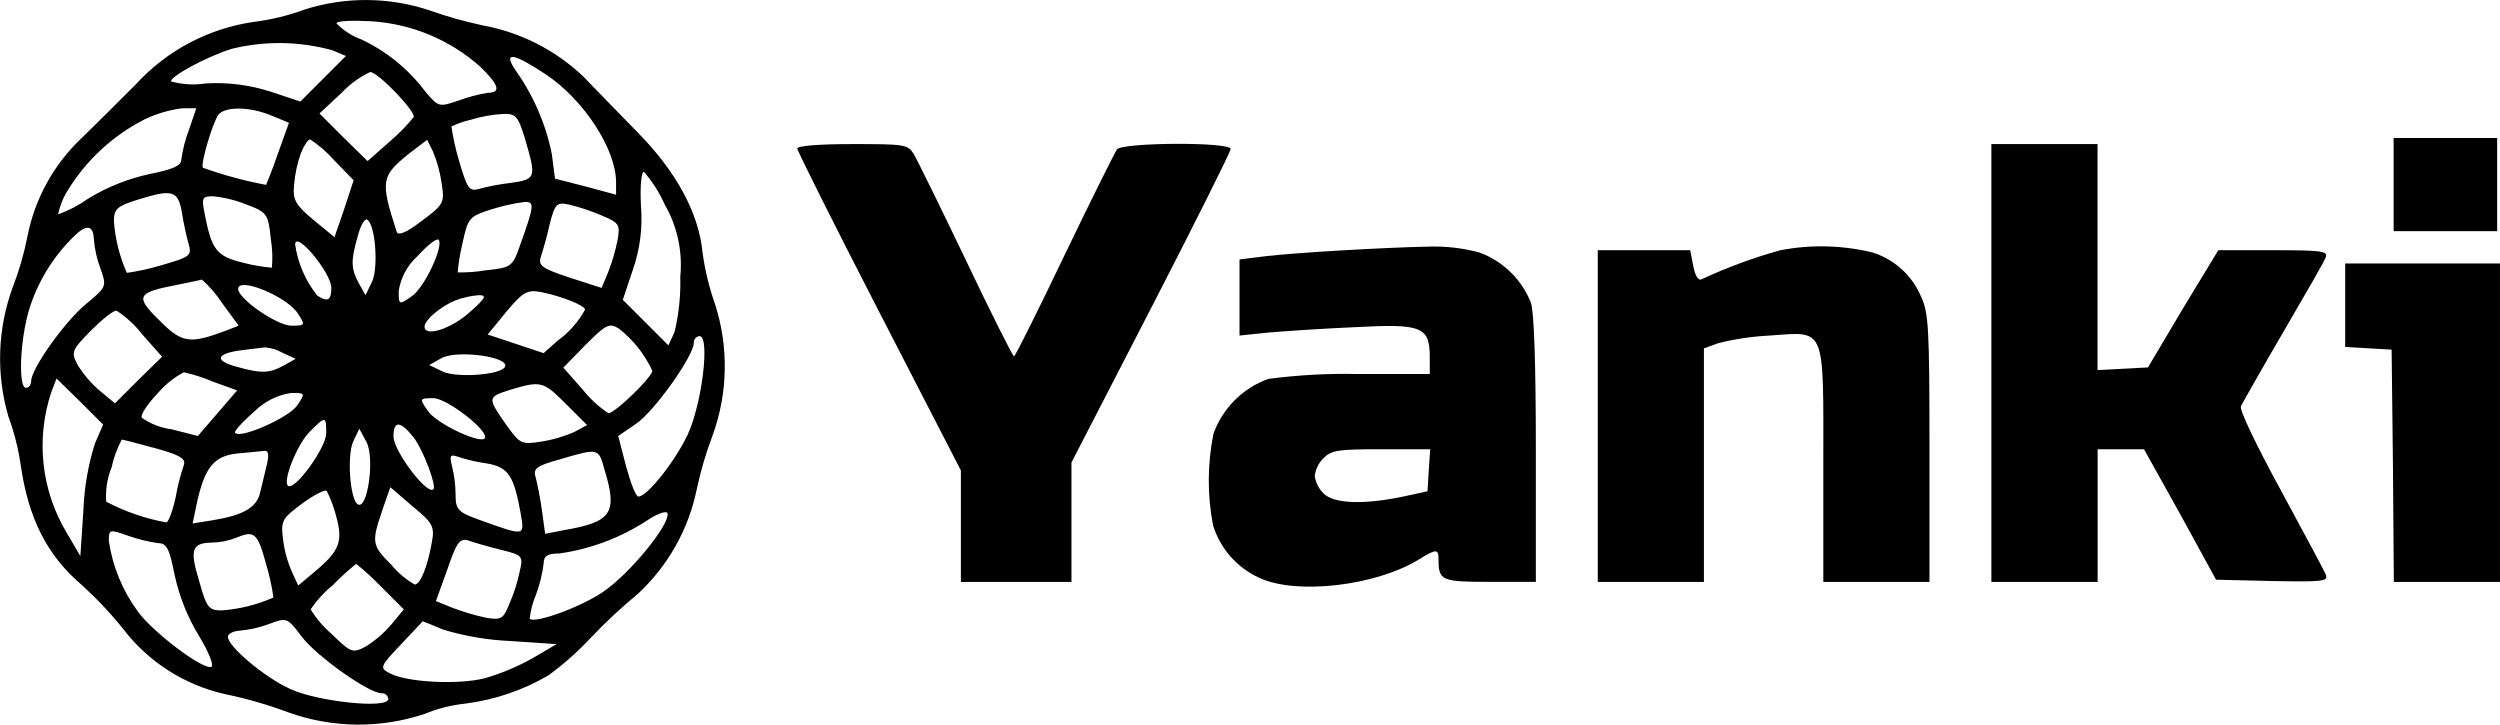
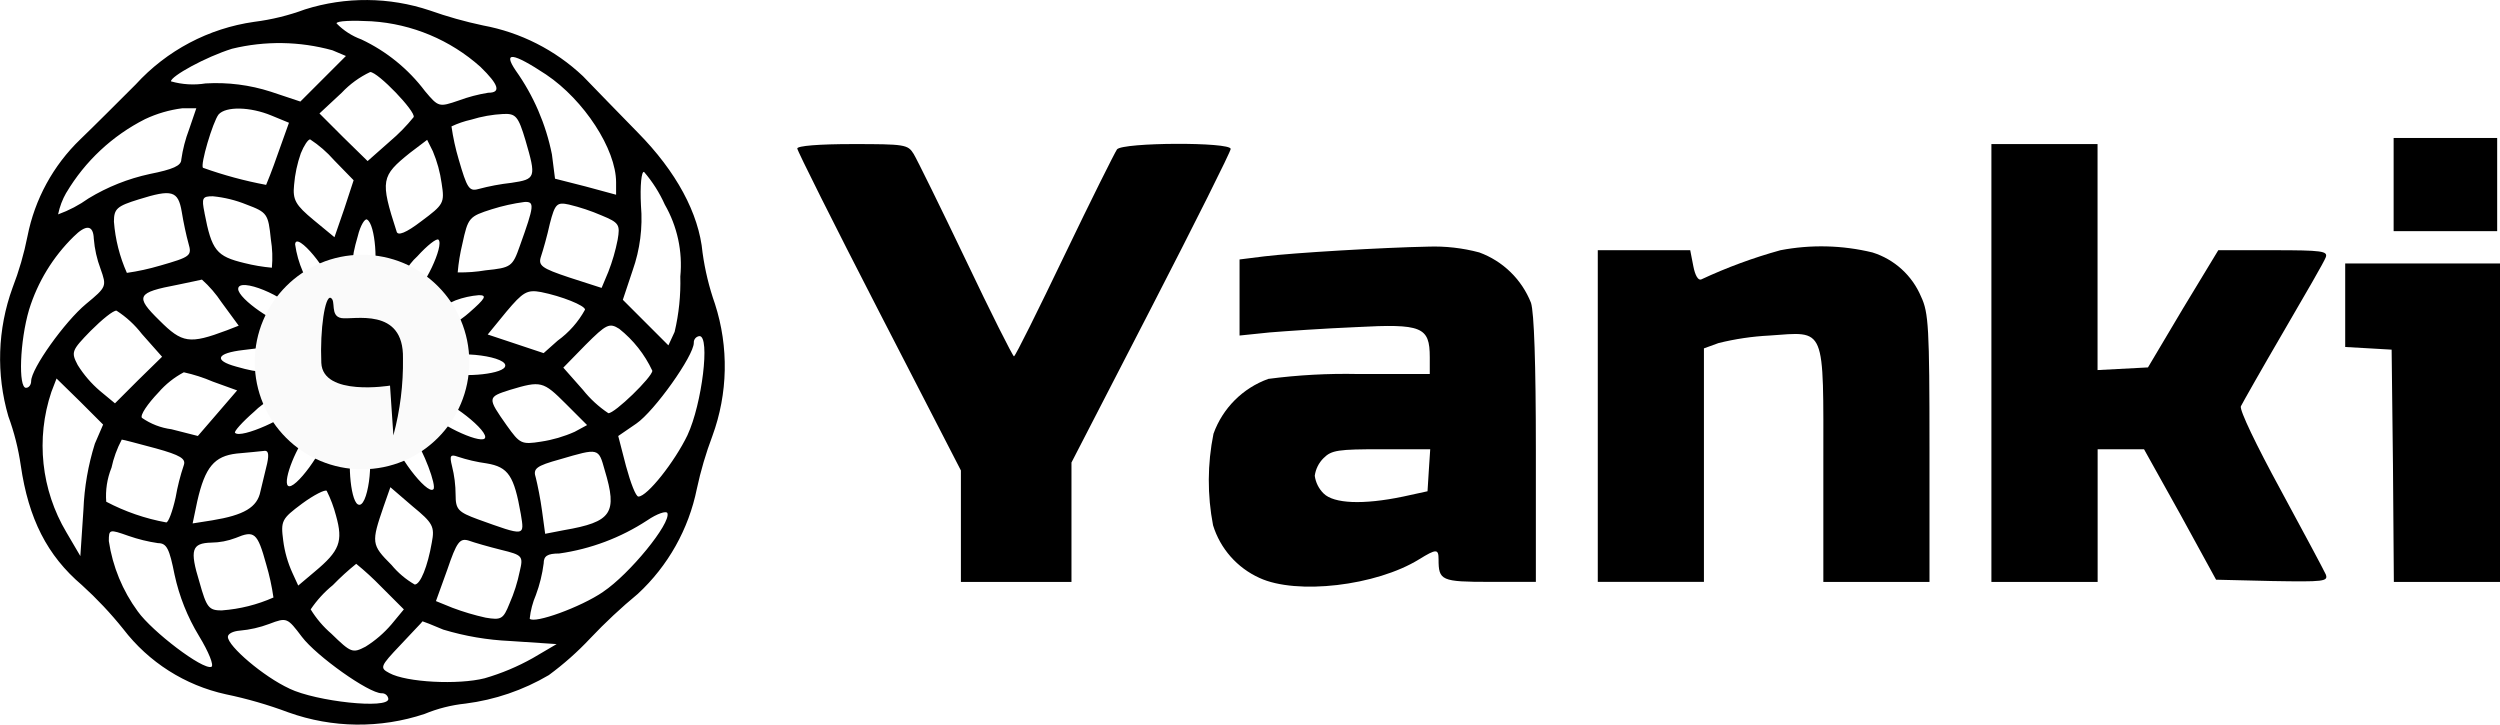
<svg xmlns="http://www.w3.org/2000/svg" width="172.494" height="50" viewBox="0 0 172.494 50">
-   <g id="Group_29" data-name="Group 29" transform="translate(-185.491 -92)">
-     <g id="Group_28" data-name="Group 28" transform="translate(185.491 92)">
-       <path id="Path_53" data-name="Path 53" d="M-690.677,186.058a18.1,18.1,0,0,1-.857-3.536c-.25-2.715-1.822-5.608-4.465-8.287-1.322-1.357-3.036-3.108-3.786-3.893a13.66,13.66,0,0,0-6.894-3.5,29.05,29.05,0,0,1-3.679-1.036,13.91,13.91,0,0,0-8.608-.071,15.686,15.686,0,0,1-3.5.857,13.674,13.674,0,0,0-8.18,4.322c-1.179,1.179-2.893,2.893-3.822,3.786a12.664,12.664,0,0,0-3.643,6.679,21.341,21.341,0,0,1-1.036,3.572,14.26,14.26,0,0,0-.286,8.858,16.793,16.793,0,0,1,.857,3.393c.536,3.679,1.822,6.215,4.215,8.251a26.3,26.3,0,0,1,2.857,3.036,12.207,12.207,0,0,0,7.072,4.5,29.334,29.334,0,0,1,4.322,1.25,14.368,14.368,0,0,0,9.394.107,10.12,10.12,0,0,1,2.822-.714,15.086,15.086,0,0,0,5.751-1.965,20.844,20.844,0,0,0,2.857-2.536A36.937,36.937,0,0,1-696,206.061a13.535,13.535,0,0,0,4.072-7.251,25.429,25.429,0,0,1,1.072-3.643A13.981,13.981,0,0,0-690.677,186.058Zm-5.679-2.322a10.685,10.685,0,0,0,.571-4.465c-.071-1.393.036-2.393.214-2.322a9.181,9.181,0,0,1,1.429,2.25,8.342,8.342,0,0,1,1.072,4.965,14.885,14.885,0,0,1-.393,3.822l-.429.929-1.572-1.572-1.572-1.572Zm1.357,6.93c0,.429-2.608,2.965-3.036,2.929a7.686,7.686,0,0,1-1.75-1.607l-1.357-1.536,1.536-1.572c1.429-1.429,1.643-1.536,2.322-1.107A8.03,8.03,0,0,1-695,190.666Zm-11.359-2.5,1.286-1.572c1.143-1.357,1.429-1.536,2.393-1.357,1.429.286,3.036.929,3.036,1.214a6.492,6.492,0,0,1-1.893,2.143l-.964.857-1.929-.643Zm1.179,2.25c-.322.536-3.25.75-4.251.321l-.964-.464.822-.464C-708.537,189.2-704.751,189.7-705.179,190.416Zm1.036-8.358c-.5,1.429-.607,1.5-2.357,1.679a10.153,10.153,0,0,1-1.929.143,13.2,13.2,0,0,1,.321-1.965c.393-1.822.464-1.893,2.036-2.393a13.4,13.4,0,0,1,2.25-.5C-703.108,178.986-703.143,179.271-704.144,182.058Zm-2.822,3.393c.572,0,.464.214-.679,1.214-1.286,1.143-3.072,1.679-3.072.964,0-.464,1.143-1.429,2.143-1.822A5.984,5.984,0,0,1-706.965,185.451Zm-4.679.107c-.822.572-.857.572-.857-.393a4.069,4.069,0,0,1,1.286-2.393c.679-.75,1.357-1.286,1.464-1.143C-709.359,182.022-710.752,185.022-711.645,185.558Zm.714-5.215c-1.072.822-1.643,1.036-1.715.714-1.143-3.536-1.072-3.822.929-5.429l1.179-.893.393.786a8.829,8.829,0,0,1,.607,2.215C-709.323,179.093-709.394,179.2-710.93,180.343Zm-2.179-5.5-1.536,1.357-1.679-1.643-1.643-1.643,1.536-1.429a6.517,6.517,0,0,1,1.965-1.429c.536,0,3.143,2.715,3,3.108A12.324,12.324,0,0,1-713.109,174.842Zm-1.679,10.609-.464-.822c-.536-1-.572-1.536-.071-3.25.179-.75.5-1.25.643-1.143.572.321.786,3.25.357,4.251Zm-.536,14.431c-.536-.321-.75-3.358-.321-4.322l.429-.893.5.929C-714.145,196.7-714.645,200.31-715.324,199.881Zm-1.643-23.753,1.357,1.393-.643,1.965-.679,1.965-1.429-1.179c-1.25-1.036-1.464-1.393-1.357-2.429a8.762,8.762,0,0,1,.464-2.179c.214-.536.5-.964.643-.964A8.18,8.18,0,0,1-716.967,176.128Zm-1.143,9.358a7.287,7.287,0,0,1-1.536-3.536c.036-1,2.5,1.965,2.5,3C-717.145,185.808-717.4,185.951-718.11,185.487Zm.607,9.5c0,1-2.215,4.036-2.643,3.608-.357-.357.643-2.858,1.5-3.715C-717.538,193.773-717.5,193.773-717.5,194.988Zm-1.965-8.287c.536.822.536.857-.429.857-1,0-3.679-1.857-3.679-2.536C-723.575,184.165-720.253,185.522-719.467,186.7Zm-.143,3.143-.821.464c-1,.536-1.536.572-3.286.071-1.572-.429-1.357-.929.5-1.143.679-.071,1.357-.179,1.5-.179a2.814,2.814,0,0,1,1.179.357Zm-6.287-10.073c-.214-1.036-.143-1.143.572-1.143A8.3,8.3,0,0,1-723,179.2c1.429.536,1.5.643,1.679,2.393a7.789,7.789,0,0,1,.071,1.965,12.3,12.3,0,0,1-1.893-.321C-725.075,182.772-725.4,182.379-725.9,179.772Zm5.072-4.108c-.393,1.143-.786,2.107-.822,2.179A28.488,28.488,0,0,1-726,176.664c-.214-.179.679-3.179,1.072-3.679.5-.572,2.179-.536,3.643.071l1.214.5Zm-3.893,10.287,1.179,1.607-.822.321c-2.572.964-3.072.893-4.643-.679-1.714-1.679-1.572-1.929,1.25-2.465.821-.179,1.572-.321,1.679-.357A8.114,8.114,0,0,1-724.718,185.951Zm-4.251-2.536a15.924,15.924,0,0,1-2.286.5,10.669,10.669,0,0,1-.893-3.536c0-.893.214-1.072,1.715-1.536,2.286-.714,2.715-.607,2.965.857.107.679.321,1.679.464,2.179C-726.754,182.736-726.861,182.808-728.968,183.415Zm-3,3.108a6.975,6.975,0,0,1,1.75,1.607l1.393,1.572-1.643,1.607-1.607,1.607-1.036-.857a7.738,7.738,0,0,1-1.536-1.786c-.464-.893-.429-1,.893-2.357C-732.969,187.13-732.183,186.487-731.969,186.522Zm2.893,5.644a6.062,6.062,0,0,1,1.75-1.393,11.182,11.182,0,0,1,2,.643l1.679.607L-725,193.595l-1.357,1.572-1.822-.464a4.6,4.6,0,0,1-2.036-.786C-730.362,193.738-729.826,192.952-729.076,192.166Zm2.679,7.5c.536-2.357,1.179-3.108,2.715-3.286.75-.071,1.572-.143,1.857-.179.321-.071.393.179.25.857-.143.536-.321,1.393-.464,1.929-.214,1.107-1.143,1.643-3.322,2l-1.357.214Zm2.608-4.715c-.107-.071.5-.75,1.322-1.465a4.567,4.567,0,0,1,2.536-1.286c1,0,1,0,.429.857C-720.039,193.881-723.4,195.381-723.789,194.952Zm4.608,4.894c.821-.607,1.607-1,1.715-.893a8.746,8.746,0,0,1,.643,1.714c.5,1.786.25,2.429-1.465,3.858l-1.143.964-.393-.857a7.721,7.721,0,0,1-.643-2.25C-720.646,201.024-720.574,200.882-719.181,199.846Zm2.143,5.608a17.937,17.937,0,0,1,1.607-1.465,20.079,20.079,0,0,1,1.715,1.572l1.572,1.572-.857,1.036a7.734,7.734,0,0,1-1.786,1.536c-.893.464-1,.429-2.357-.893a7.09,7.09,0,0,1-1.429-1.679A7.7,7.7,0,0,1-717.038,205.454Zm4.036-1.393c-1.393-1.393-1.393-1.536-.536-4.036l.464-1.322,1.536,1.322c1.393,1.143,1.536,1.393,1.322,2.5-.286,1.643-.786,2.893-1.179,2.893A5.881,5.881,0,0,1-713,204.061Zm.143-8.858c0-1.107.464-1.107,1.393.071.643.822,1.607,3.358,1.357,3.572C-710.537,199.274-712.859,196.2-712.859,195.2Zm2.357-1.786c-.571-.822-.571-.857.393-.857s3.965,2.357,3.536,2.786C-706.965,195.7-709.966,194.274-710.5,193.416Zm1.357,10.966c.643-1.893.857-2.179,1.464-2,.393.143,1.393.429,2.25.643,1.464.357,1.536.429,1.286,1.464a10.944,10.944,0,0,1-.714,2.25c-.429,1.072-.572,1.143-1.643.964a16.8,16.8,0,0,1-2.286-.679l-1.143-.464Zm2.107-3.465c-1.357-.5-1.536-.679-1.536-1.679a8.261,8.261,0,0,0-.25-2c-.179-.714-.107-.822.393-.643a11.178,11.178,0,0,0,2,.464c1.5.25,1.893.857,2.357,3.5C-703.822,202.1-703.751,202.1-707.037,200.917Zm2-6.465c-1.357-1.929-1.357-1.965.214-2.465,2.143-.643,2.286-.607,3.858.964l1.464,1.464-.857.464a8.969,8.969,0,0,1-2.322.679C-704.036,195.774-704.144,195.7-705.037,194.452Zm3.679,2.322c2.679-.786,2.643-.786,3.072.75.893,2.965.5,3.572-2.822,4.143l-1.286.25-.214-1.572c-.107-.822-.321-1.857-.429-2.286C-703.251,197.417-703.036,197.238-701.358,196.774Zm3.965-15.145a12.948,12.948,0,0,1-.643,2.215l-.464,1.107-2.215-.714c-1.929-.643-2.179-.822-1.965-1.464.143-.429.429-1.429.607-2.25.357-1.393.5-1.5,1.322-1.322a13.763,13.763,0,0,1,2.25.75C-697.285,180.45-697.214,180.593-697.393,181.629Zm-4.929-11.394c2.608,1.75,4.822,5.144,4.822,7.43v.857l-2.107-.572-2.107-.536-.214-1.679a15.078,15.078,0,0,0-2.5-5.787C-705.322,168.627-704.644,168.7-702.322,170.234Zm-1.429,4.536c.75,2.572.714,2.679-.964,2.929a15.546,15.546,0,0,0-2.286.429c-.643.179-.786-.071-1.357-2.036a15.926,15.926,0,0,1-.5-2.286,6.5,6.5,0,0,1,1.357-.464,9.067,9.067,0,0,1,2.215-.393C-704.429,172.913-704.251,173.092-703.751,174.771Zm-10.609-8.215a12.463,12.463,0,0,1,7.5,3.143c1.286,1.25,1.429,1.786.536,1.786a10.837,10.837,0,0,0-2.036.536c-1.357.464-1.393.464-2.322-.643a11.782,11.782,0,0,0-4.394-3.572,4.587,4.587,0,0,1-1.714-1.107C-716.788,166.52-715.681,166.484-714.359,166.555ZM-724,168.449a13.77,13.77,0,0,1,6.93.107l.929.393-1.572,1.572-1.572,1.572-2.036-.679a12.28,12.28,0,0,0-4.5-.572,5.529,5.529,0,0,1-2.393-.143C-728.218,170.342-725.825,169.02-724,168.449Zm-11.43,9.93A13.282,13.282,0,0,1-730,173.306a8.545,8.545,0,0,1,2.572-.75h.964l-.5,1.464a9.726,9.726,0,0,0-.536,2.072c0,.429-.572.679-2.179,1a13.7,13.7,0,0,0-4.215,1.679,8.765,8.765,0,0,1-2.107,1.107A5.053,5.053,0,0,1-735.434,178.378Zm-2.786,13.466c-.536,0-.429-3.215.214-5.394a12.029,12.029,0,0,1,3.072-5.036c.857-.857,1.357-.822,1.393.143a7.6,7.6,0,0,0,.464,2.072c.429,1.214.429,1.25-1,2.429-1.464,1.214-3.786,4.465-3.786,5.322C-737.862,191.63-738.005,191.845-738.22,191.845Zm4.751,3.858a17.514,17.514,0,0,0-.786,4.536l-.214,3.215-.964-1.643a11.671,11.671,0,0,1-1.036-9.68l.357-.929,1.607,1.572,1.607,1.607Zm1.143,1.679a7.55,7.55,0,0,1,.714-1.965c.107,0,1.143.286,2.357.607,1.679.464,2.072.714,1.929,1.143a15.085,15.085,0,0,0-.571,2.25c-.214.964-.5,1.714-.643,1.714a14.408,14.408,0,0,1-4.143-1.429A5.19,5.19,0,0,1-732.326,197.381Zm6.894,13.716c-.607.214-4.072-2.429-5.072-3.822a10.917,10.917,0,0,1-2-4.858c0-.822.036-.822,1.357-.357a10.983,10.983,0,0,0,2.036.5c.607,0,.786.393,1.143,2.179a13.7,13.7,0,0,0,1.679,4.215C-725.611,210.061-725.218,211.026-725.432,211.1Zm.75-3.893c-.929,0-1.072-.179-1.572-1.965-.679-2.215-.536-2.679.822-2.715a4.842,4.842,0,0,0,1.679-.321c1.286-.536,1.5-.393,2.107,1.822a15.9,15.9,0,0,1,.5,2.286A10.671,10.671,0,0,1-724.682,207.2Zm4.643,5.394c-1.786-.822-4.251-2.929-4.251-3.572,0-.214.357-.393.822-.429a7.673,7.673,0,0,0,2.036-.464c1.214-.464,1.25-.429,2.25.893s4.608,3.893,5.5,3.893a.439.439,0,0,1,.464.393C-713.216,214.026-718.181,213.49-720.039,212.6Zm16.788-2.107a15.641,15.641,0,0,1-3.322,1.393c-1.822.464-5.394.286-6.572-.357-.679-.357-.643-.464.75-1.929.822-.893,1.536-1.607,1.536-1.643.036,0,.679.25,1.429.572a18.827,18.827,0,0,0,4.608.786l3.215.214Zm4.858-4.572c-1.572,1.072-4.751,2.215-5.072,1.857a5.645,5.645,0,0,1,.429-1.643,9.805,9.805,0,0,0,.536-2.179c0-.5.25-.679,1.072-.679a14.9,14.9,0,0,0,6.072-2.286c.679-.464,1.322-.679,1.393-.5C-693.714,201.2-696.571,204.7-698.393,205.918Zm5.822-10.823c-.893,1.857-2.786,4.251-3.393,4.251-.179,0-.536-.929-.857-2.107l-.536-2.072,1.25-.857c1.25-.857,3.965-4.679,3.965-5.572a.439.439,0,0,1,.393-.464C-691,188.273-691.57,192.952-692.571,195.1Z" transform="translate(740.009 -165.086)" />
+   <g id="Group_14478" data-name="Group 14478" transform="translate(-120.36 -216.54)">
+     <g id="Group_31" data-name="Group 31" transform="translate(175.37 226.06)">
+       <rect id="Rectangle_243" data-name="Rectangle 243" width="7.144" height="6.429" transform="translate(110.145)" />
+       <path id="Path_54" data-name="Path 54" d="M-501.32,362v21.971h-7.324l-.061-8.026-.092-8-1.587-.092-1.617-.091V362Z" transform="translate(618.804 -353.34)" />
+       <path id="Path_55" data-name="Path 55" d="M-572.623,365.149l-3.875-.092-2.472-4.516-2.5-4.486h-3.2v9.155H-592V335h7.324v15.593l3.479-.183,2.411-4.059,2.441-4.028h3.784c3.387,0,3.784.061,3.631.488-.092.275-1.434,2.594-2.93,5.157s-2.807,4.882-2.929,5.127c-.092.275,1.068,2.685,2.746,5.767,1.587,2.929,2.991,5.554,3.113,5.828C-568.747,365.18-569.052,365.21-572.623,365.149Z" transform="translate(674.392 -334.579)" />
+       <path id="Path_56" data-name="Path 56" d="M-658.113,372.047v9.246h-7.324v-8.026c0-9.734.214-9.246-3.723-8.972a18.481,18.481,0,0,0-3.509.519l-1.007.366v16.112H-681V358.407h6.378l.214,1.1c.122.641.336,1.007.549.915a34.884,34.884,0,0,1,5.462-2.014,14.979,14.979,0,0,1,6.347.153,5.376,5.376,0,0,1,3.357,3.052C-658.174,362.71-658.113,363.747-658.113,372.047Z" transform="translate(736.233 -350.663)" />
+       <path id="Path_57" data-name="Path 57" d="M-746.728,362.067a6.087,6.087,0,0,0-3.57-3.479,12.039,12.039,0,0,0-3.54-.4c-3.113.061-9.307.427-11.291.671l-1.709.214v5.249l2.075-.214c1.129-.092,3.784-.275,5.95-.366,4.547-.244,5.1-.031,5.1,2.075v1.16h-4.944a40.831,40.831,0,0,0-6.195.336,6.277,6.277,0,0,0-3.784,3.784,16.3,16.3,0,0,0-.03,6.317,5.888,5.888,0,0,0,3.2,3.631c2.563,1.19,8.056.549,11.016-1.282,1.19-.732,1.343-.732,1.343,0,0,1.465.183,1.556,3.54,1.556h3.174V372.2C-746.393,366.247-746.515,362.738-746.728,362.067Zm-7.049,11.535-.091,1.465-1.678.366c-2.777.58-4.791.488-5.493-.214a2.11,2.11,0,0,1-.61-1.221,2.11,2.11,0,0,1,.61-1.221c.549-.549,1.007-.61,4-.61h3.357Z" transform="translate(797.354 -350.691)" />
+       <path id="Path_58" data-name="Path 58" d="M-832.095,335.3c0,.183-2.472,5.127-5.493,10.986l-5.493,10.65v8.239h-7.629v-7.69l-5.645-10.955c-3.113-6.042-5.645-11.108-5.645-11.26,0-.183,1.5-.305,3.814-.305,3.6,0,3.814.031,4.211.671.244.4,1.861,3.692,3.6,7.324,1.739,3.662,3.235,6.622,3.326,6.652.091,0,1.648-3.143,3.479-6.958s3.479-7.11,3.631-7.324C-839.541,334.842-832.095,334.812-832.095,335.3Z" transform="translate(862 -334.544)" />
    </g>
-     <g id="Group_31" data-name="Group 31" transform="translate(240.5 101.52)">
-       <rect id="Rectangle_243" data-name="Rectangle 243" width="7.144" height="6.429" transform="translate(110.145)" />
-       <path id="Path_54" data-name="Path 54" d="M-501.32,362v21.971h-7.324l-.061-8.026-.092-8-1.587-.092-1.617-.092V362Z" transform="translate(618.804 -353.34)" />
-       <path id="Path_55" data-name="Path 55" d="M-572.623,365.149l-3.875-.092-2.472-4.516-2.5-4.486h-3.2v9.155H-592V335h7.324v15.593l3.479-.183,2.411-4.059,2.441-4.028h3.784c3.387,0,3.784.061,3.631.488-.091.275-1.434,2.594-2.929,5.157s-2.807,4.882-2.929,5.127c-.092.275,1.068,2.685,2.746,5.767,1.587,2.929,2.991,5.554,3.113,5.828C-568.747,365.18-569.052,365.21-572.623,365.149Z" transform="translate(674.392 -334.579)" />
-       <path id="Path_56" data-name="Path 56" d="M-658.113,372.048v9.246h-7.324v-8.026c0-9.734.214-9.246-3.723-8.972a18.481,18.481,0,0,0-3.509.519l-1.007.366v16.112H-681V358.407h6.378l.214,1.1c.122.641.336,1.007.549.915a34.888,34.888,0,0,1,5.462-2.014,14.979,14.979,0,0,1,6.347.153,5.377,5.377,0,0,1,3.357,3.052C-658.174,362.71-658.113,363.747-658.113,372.048Z" transform="translate(736.233 -350.663)" />
-       <path id="Path_57" data-name="Path 57" d="M-746.728,362.067a6.087,6.087,0,0,0-3.57-3.479,12.041,12.041,0,0,0-3.54-.4c-3.113.061-9.307.427-11.291.671l-1.709.214v5.249l2.075-.214c1.129-.092,3.784-.275,5.951-.366,4.547-.244,5.1-.03,5.1,2.075v1.16h-4.944a40.834,40.834,0,0,0-6.195.336,6.277,6.277,0,0,0-3.784,3.784,16.3,16.3,0,0,0-.03,6.317,5.887,5.887,0,0,0,3.2,3.631c2.563,1.19,8.056.549,11.016-1.282,1.19-.732,1.343-.732,1.343,0,0,1.465.183,1.556,3.54,1.556h3.174V372.2C-746.393,366.247-746.515,362.738-746.728,362.067Zm-7.049,11.535-.091,1.465-1.678.366c-2.777.58-4.791.488-5.493-.214a2.111,2.111,0,0,1-.61-1.221,2.111,2.111,0,0,1,.61-1.221c.549-.549,1.007-.61,4-.61h3.357Z" transform="translate(797.353 -350.691)" />
-       <path id="Path_58" data-name="Path 58" d="M-832.095,335.3c0,.183-2.472,5.127-5.493,10.986l-5.493,10.65v8.239h-7.629v-7.69l-5.645-10.955c-3.113-6.042-5.645-11.108-5.645-11.26,0-.183,1.5-.305,3.815-.305,3.6,0,3.814.031,4.211.671.244.4,1.861,3.692,3.6,7.324,1.739,3.662,3.235,6.622,3.326,6.652.091,0,1.648-3.143,3.479-6.958s3.479-7.11,3.631-7.324C-839.541,334.842-832.095,334.812-832.095,335.3Z" transform="translate(862 -334.544)" />
+     <g id="Group_14475" data-name="Group 14475" transform="translate(120.36 216.54)">
+       <g id="Group_14473" data-name="Group 14473">
+         <path id="Path_53" data-name="Path 53" d="M-690.677,186.058a18.1,18.1,0,0,1-.857-3.536c-.25-2.715-1.822-5.608-4.465-8.287-1.322-1.357-3.036-3.108-3.786-3.893a13.66,13.66,0,0,0-6.894-3.5,29.048,29.048,0,0,1-3.679-1.036,13.91,13.91,0,0,0-8.608-.071,15.686,15.686,0,0,1-3.5.857,13.675,13.675,0,0,0-8.18,4.322c-1.179,1.179-2.893,2.893-3.822,3.786a12.664,12.664,0,0,0-3.643,6.679,21.352,21.352,0,0,1-1.036,3.572,14.259,14.259,0,0,0-.286,8.858,16.805,16.805,0,0,1,.857,3.393c.536,3.679,1.822,6.215,4.215,8.251a26.294,26.294,0,0,1,2.858,3.036,12.207,12.207,0,0,0,7.072,4.5,29.344,29.344,0,0,1,4.322,1.25,14.368,14.368,0,0,0,9.394.107,10.12,10.12,0,0,1,2.822-.714,15.086,15.086,0,0,0,5.751-1.965,20.844,20.844,0,0,0,2.858-2.536A36.922,36.922,0,0,1-696,206.061a13.536,13.536,0,0,0,4.072-7.251,25.444,25.444,0,0,1,1.072-3.643A13.98,13.98,0,0,0-690.677,186.058Zm-5.679-2.322a10.686,10.686,0,0,0,.572-4.465c-.072-1.393.036-2.393.214-2.322a9.176,9.176,0,0,1,1.429,2.25,8.343,8.343,0,0,1,1.072,4.965,14.887,14.887,0,0,1-.393,3.822l-.429.929-1.572-1.572-1.572-1.572Zm1.357,6.93c0,.429-2.608,2.965-3.036,2.929a7.686,7.686,0,0,1-1.75-1.607l-1.357-1.536,1.536-1.572c1.429-1.429,1.643-1.536,2.322-1.107A8.029,8.029,0,0,1-695,190.666Zm-11.359-2.5,1.286-1.572c1.143-1.357,1.429-1.536,2.393-1.357,1.429.286,3.036.929,3.036,1.214a6.491,6.491,0,0,1-1.893,2.143l-.964.857-1.929-.643Zm1.179,2.25c-.322.536-3.25.75-4.251.322l-.964-.464.822-.464C-708.537,189.2-704.751,189.7-705.179,190.416Zm1.036-8.358c-.5,1.429-.607,1.5-2.357,1.679a10.154,10.154,0,0,1-1.929.143,13.2,13.2,0,0,1,.321-1.965c.393-1.822.464-1.893,2.036-2.393a13.391,13.391,0,0,1,2.25-.5C-703.108,178.986-703.143,179.271-704.143,182.058Zm-2.822,3.393c.572,0,.464.214-.679,1.214-1.286,1.143-3.072,1.679-3.072.964,0-.464,1.143-1.429,2.143-1.822A5.984,5.984,0,0,1-706.965,185.451Zm-4.679.107c-.822.572-.857.572-.857-.393a4.069,4.069,0,0,1,1.286-2.393c.679-.75,1.357-1.286,1.464-1.143C-709.358,182.022-710.751,185.022-711.645,185.558Zm.714-5.215c-1.072.822-1.643,1.036-1.715.714-1.143-3.536-1.072-3.822.929-5.429l1.179-.893.393.786a8.831,8.831,0,0,1,.607,2.215C-709.323,179.093-709.394,179.2-710.93,180.343Zm-2.179-5.5-1.536,1.357-1.679-1.643-1.643-1.643,1.536-1.429a6.517,6.517,0,0,1,1.965-1.429c.536,0,3.143,2.715,3,3.108A12.329,12.329,0,0,1-713.109,174.842Zm-1.679,10.609-.464-.822c-.536-1-.571-1.536-.071-3.25.179-.75.5-1.25.643-1.143.572.321.786,3.25.357,4.251Zm-.536,14.431c-.536-.322-.75-3.358-.321-4.322l.429-.893.5.929C-714.145,196.7-714.645,200.31-715.324,199.881Zm-1.643-23.753,1.357,1.393-.643,1.965-.679,1.965-1.429-1.179c-1.25-1.036-1.464-1.393-1.357-2.429a8.765,8.765,0,0,1,.464-2.179c.214-.536.5-.964.643-.964A8.18,8.18,0,0,1-716.967,176.128Zm-1.143,9.358a7.288,7.288,0,0,1-1.536-3.536c.036-1,2.5,1.965,2.5,3C-717.145,185.808-717.4,185.951-718.11,185.487Zm.607,9.5c0,1-2.215,4.036-2.643,3.608-.357-.357.643-2.858,1.5-3.715C-717.538,193.773-717.5,193.773-717.5,194.988Zm-1.964-8.287c.536.822.536.857-.429.857-1,0-3.679-1.857-3.679-2.536C-723.575,184.165-720.253,185.522-719.467,186.7Zm-.143,3.143-.822.464c-1,.536-1.536.572-3.286.071-1.572-.429-1.357-.929.5-1.143.679-.071,1.357-.179,1.5-.179a2.814,2.814,0,0,1,1.179.357Zm-6.287-10.073c-.214-1.036-.143-1.143.572-1.143A8.3,8.3,0,0,1-723,179.2c1.429.536,1.5.643,1.679,2.393a7.784,7.784,0,0,1,.071,1.965,12.3,12.3,0,0,1-1.893-.321C-725.075,182.772-725.4,182.379-725.9,179.772Zm5.072-4.108c-.393,1.143-.786,2.107-.822,2.179A28.485,28.485,0,0,1-726,176.664c-.214-.179.679-3.179,1.072-3.679.5-.572,2.179-.536,3.643.071l1.214.5Zm-3.893,10.287,1.179,1.607-.822.321c-2.572.964-3.072.893-4.644-.679-1.714-1.679-1.572-1.929,1.25-2.465.822-.179,1.572-.321,1.679-.357A8.118,8.118,0,0,1-724.718,185.951Zm-4.251-2.536a15.918,15.918,0,0,1-2.286.5,10.67,10.67,0,0,1-.893-3.536c0-.893.214-1.072,1.714-1.536,2.286-.714,2.715-.607,2.965.857.107.679.321,1.679.464,2.179C-726.754,182.736-726.861,182.808-728.968,183.415Zm-3,3.108a6.977,6.977,0,0,1,1.75,1.607l1.393,1.572-1.643,1.607-1.607,1.607-1.036-.857a7.735,7.735,0,0,1-1.536-1.786c-.464-.893-.429-1,.893-2.357C-732.969,187.13-732.183,186.487-731.969,186.522Zm2.893,5.644a6.062,6.062,0,0,1,1.75-1.393,11.183,11.183,0,0,1,2,.643l1.679.607L-725,193.595l-1.357,1.572-1.822-.464a4.6,4.6,0,0,1-2.036-.786C-730.361,193.738-729.826,192.952-729.076,192.166Zm2.679,7.5c.536-2.357,1.179-3.108,2.715-3.286.75-.071,1.572-.143,1.857-.179.321-.071.393.179.25.857-.143.536-.321,1.393-.464,1.929-.214,1.107-1.143,1.643-3.322,2l-1.357.214Zm2.608-4.715c-.107-.071.5-.75,1.322-1.465a4.567,4.567,0,0,1,2.536-1.286c1,0,1,0,.429.857C-720.039,193.881-723.4,195.381-723.789,194.952Zm4.608,4.894c.822-.607,1.607-1,1.714-.893a8.745,8.745,0,0,1,.643,1.715c.5,1.786.25,2.429-1.465,3.858l-1.143.964-.393-.857a7.725,7.725,0,0,1-.643-2.25C-720.646,201.024-720.574,200.882-719.181,199.846Zm2.143,5.608a17.936,17.936,0,0,1,1.607-1.465,20.061,20.061,0,0,1,1.715,1.572l1.572,1.572-.857,1.036a7.733,7.733,0,0,1-1.786,1.536c-.893.464-1,.429-2.357-.893a7.089,7.089,0,0,1-1.429-1.679A7.693,7.693,0,0,1-717.038,205.454Zm4.036-1.393c-1.393-1.393-1.393-1.536-.536-4.036l.464-1.322,1.536,1.322c1.393,1.143,1.536,1.393,1.322,2.5-.286,1.643-.786,2.893-1.179,2.893A5.88,5.88,0,0,1-713,204.061Zm.143-8.858c0-1.107.464-1.107,1.393.071.643.822,1.607,3.358,1.357,3.572C-710.537,199.274-712.859,196.2-712.859,195.2Zm2.358-1.786c-.572-.822-.572-.857.393-.857s3.965,2.357,3.536,2.786C-706.965,195.7-709.966,194.274-710.5,193.416Zm1.357,10.966c.643-1.893.857-2.179,1.464-2,.393.143,1.393.429,2.25.643,1.464.357,1.536.429,1.286,1.464a10.952,10.952,0,0,1-.714,2.25c-.429,1.072-.572,1.143-1.643.964a16.816,16.816,0,0,1-2.286-.679l-1.143-.464Zm2.107-3.465c-1.357-.5-1.536-.679-1.536-1.679a8.261,8.261,0,0,0-.25-2c-.179-.714-.107-.822.393-.643a11.177,11.177,0,0,0,2,.464c1.5.25,1.893.857,2.357,3.5C-703.822,202.1-703.751,202.1-707.037,200.917Zm2-6.465c-1.357-1.929-1.357-1.965.214-2.465,2.143-.643,2.286-.607,3.858.964l1.464,1.464-.857.464a8.97,8.97,0,0,1-2.322.679C-704.036,195.774-704.143,195.7-705.036,194.452Zm3.679,2.322c2.679-.786,2.643-.786,3.072.75.893,2.965.5,3.572-2.822,4.143l-1.286.25-.214-1.572c-.107-.822-.321-1.857-.429-2.286C-703.25,197.417-703.036,197.238-701.357,196.774Zm3.965-15.145a12.942,12.942,0,0,1-.643,2.215l-.464,1.107-2.215-.714c-1.929-.643-2.179-.822-1.964-1.464.143-.429.429-1.429.607-2.25.357-1.393.5-1.5,1.322-1.322a13.758,13.758,0,0,1,2.25.75C-697.285,180.45-697.214,180.593-697.393,181.629Zm-4.929-11.394c2.607,1.75,4.822,5.144,4.822,7.43v.857l-2.107-.571-2.107-.536-.214-1.679a15.08,15.08,0,0,0-2.5-5.787C-705.322,168.627-704.644,168.7-702.322,170.234Zm-1.429,4.536c.75,2.572.714,2.679-.964,2.929a15.541,15.541,0,0,0-2.286.429c-.643.179-.786-.071-1.357-2.036a15.913,15.913,0,0,1-.5-2.286,6.5,6.5,0,0,1,1.357-.464,9.068,9.068,0,0,1,2.215-.393C-704.429,172.913-704.251,173.092-703.751,174.771Zm-10.609-8.215a12.463,12.463,0,0,1,7.5,3.143c1.286,1.25,1.429,1.786.536,1.786a10.833,10.833,0,0,0-2.036.536c-1.357.464-1.393.464-2.322-.643a11.782,11.782,0,0,0-4.394-3.572,4.589,4.589,0,0,1-1.714-1.107C-716.788,166.52-715.681,166.484-714.359,166.555ZM-724,168.449a13.77,13.77,0,0,1,6.93.107l.929.393-1.572,1.572-1.572,1.572-2.036-.679a12.28,12.28,0,0,0-4.5-.572,5.53,5.53,0,0,1-2.393-.143C-728.218,170.342-725.825,169.02-724,168.449Zm-11.43,9.93A13.283,13.283,0,0,1-730,173.306a8.545,8.545,0,0,1,2.572-.75h.964l-.5,1.464a9.727,9.727,0,0,0-.536,2.072c0,.429-.572.679-2.179,1a13.7,13.7,0,0,0-4.215,1.679,8.765,8.765,0,0,1-2.107,1.107A5.054,5.054,0,0,1-735.434,178.378Zm-2.786,13.466c-.536,0-.429-3.215.214-5.394a12.029,12.029,0,0,1,3.072-5.036c.857-.857,1.357-.822,1.393.143a7.6,7.6,0,0,0,.464,2.072c.429,1.214.429,1.25-1,2.429-1.464,1.214-3.786,4.465-3.786,5.322C-737.862,191.63-738.005,191.845-738.22,191.845Zm4.751,3.858a17.518,17.518,0,0,0-.786,4.536l-.214,3.215-.964-1.643a11.671,11.671,0,0,1-1.036-9.68l.357-.929,1.607,1.572,1.607,1.607Zm1.143,1.679a7.555,7.555,0,0,1,.714-1.965c.107,0,1.143.286,2.357.607,1.679.464,2.072.714,1.929,1.143a15.086,15.086,0,0,0-.571,2.25c-.214.964-.5,1.715-.643,1.715a14.407,14.407,0,0,1-4.143-1.429A5.189,5.189,0,0,1-732.326,197.381Zm6.894,13.716c-.607.214-4.072-2.429-5.072-3.822a10.917,10.917,0,0,1-2-4.858c0-.822.036-.822,1.357-.357a10.983,10.983,0,0,0,2.036.5c.607,0,.786.393,1.143,2.179a13.7,13.7,0,0,0,1.679,4.215C-725.611,210.061-725.218,211.026-725.432,211.1Zm.75-3.893c-.929,0-1.072-.179-1.572-1.965-.679-2.215-.536-2.679.822-2.715a4.841,4.841,0,0,0,1.679-.321c1.286-.536,1.5-.393,2.108,1.822a15.932,15.932,0,0,1,.5,2.286A10.672,10.672,0,0,1-724.682,207.2Zm4.643,5.394c-1.786-.822-4.251-2.929-4.251-3.572,0-.214.357-.393.822-.429a7.672,7.672,0,0,0,2.036-.464c1.214-.464,1.25-.429,2.25.893s4.608,3.893,5.5,3.893a.439.439,0,0,1,.464.393C-713.216,214.026-718.181,213.491-720.039,212.6Zm16.788-2.107a15.642,15.642,0,0,1-3.322,1.393c-1.822.464-5.394.286-6.572-.357-.679-.357-.643-.464.75-1.929.822-.893,1.536-1.607,1.536-1.643.036,0,.679.25,1.429.571a18.824,18.824,0,0,0,4.608.786l3.215.214Zm4.858-4.572c-1.572,1.072-4.751,2.215-5.072,1.857a5.641,5.641,0,0,1,.429-1.643,9.809,9.809,0,0,0,.536-2.179c0-.5.25-.679,1.072-.679a14.9,14.9,0,0,0,6.072-2.286c.679-.464,1.322-.679,1.393-.5C-693.713,201.2-696.571,204.7-698.393,205.918Zm5.822-10.823c-.893,1.857-2.786,4.251-3.393,4.251-.179,0-.536-.929-.857-2.107l-.536-2.072,1.25-.857c1.25-.857,3.965-4.679,3.965-5.572a.439.439,0,0,1,.393-.464C-691,188.273-691.57,192.952-692.57,195.1Z" transform="translate(740.009 -165.086)" />
+       </g>
+       <g id="Group_14474" data-name="Group 14474" transform="translate(17.578 17.578)">
+         <circle id="Ellipse_17" data-name="Ellipse 17" cx="7.401" cy="7.401" r="7.401" fill="#fafafa" />
+         <path id="Path_874" data-name="Path 874" d="M-2940.892,1489.627c.388.177-.073,1.247.733,1.393s4.327-.807,4.254,2.787a19.393,19.393,0,0,1-.661,5.31l-.233-3.438s-4.64.768-4.74-1.569S-2941.279,1489.45-2940.892,1489.627Z" transform="translate(2946.131 -1486.652)" />
+       </g>
    </g>
  </g>
</svg>
